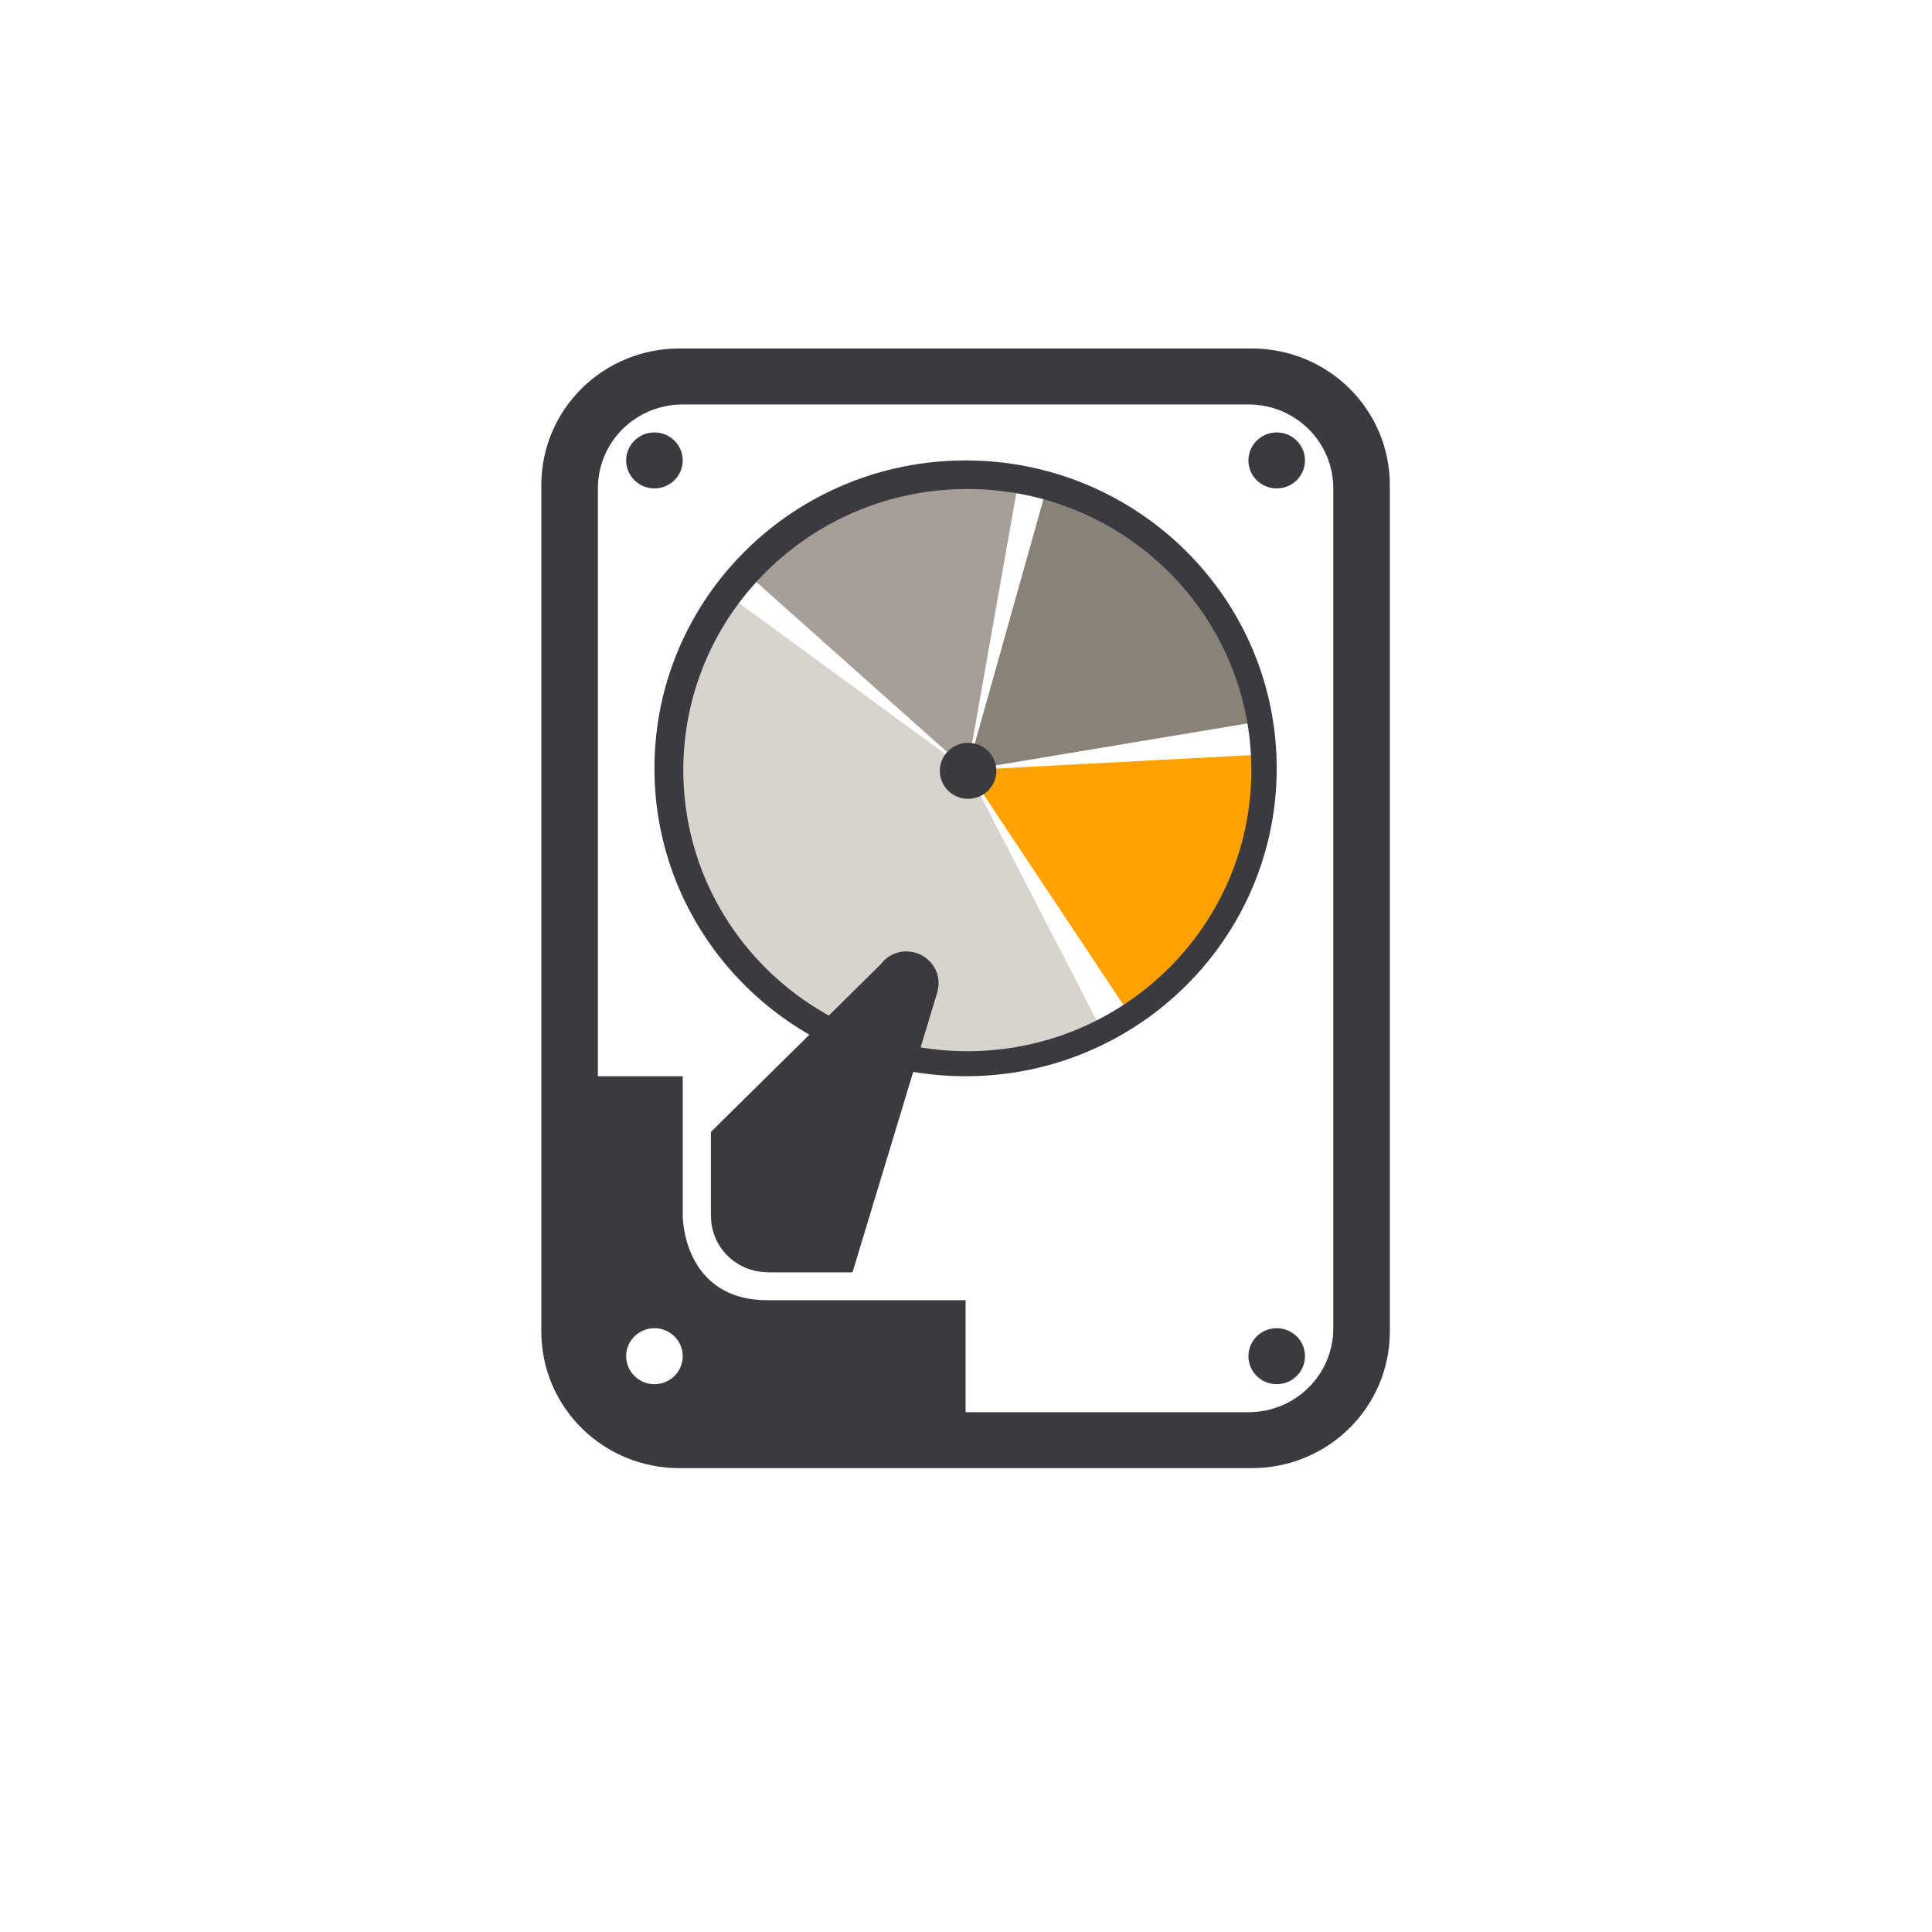
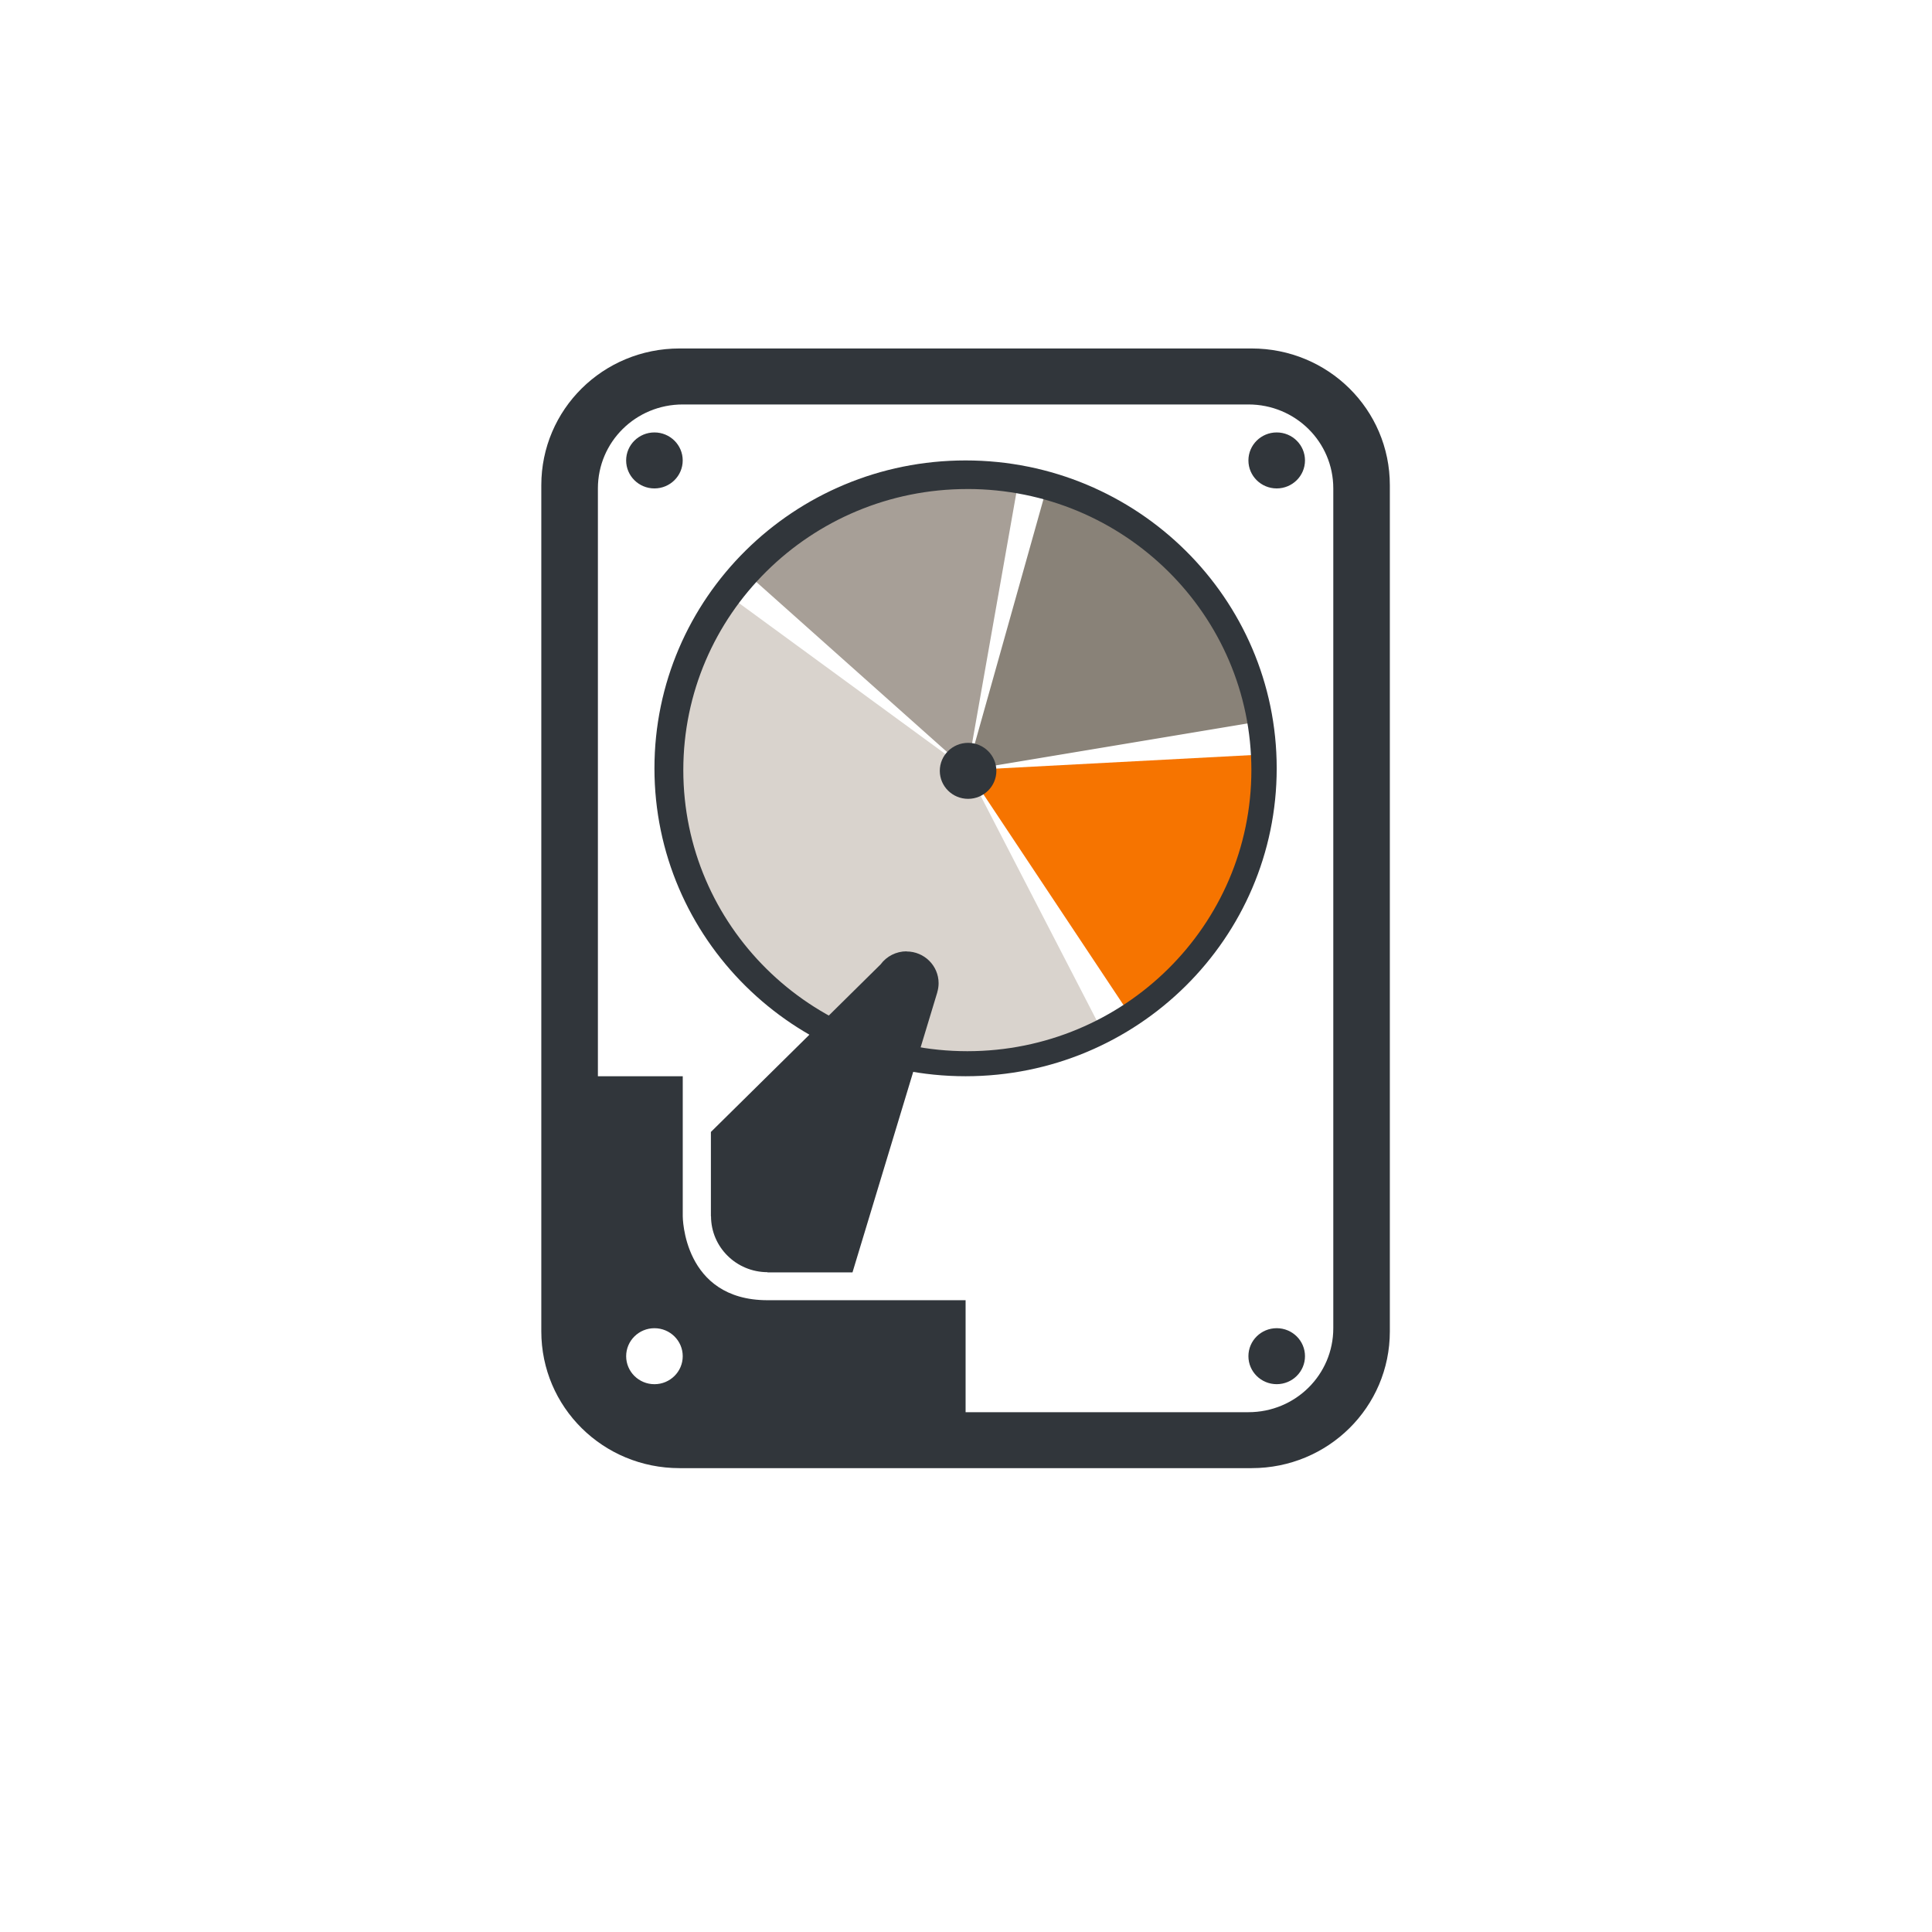
<svg xmlns="http://www.w3.org/2000/svg" width="100" height="100" viewBox="0 0 100 100" id="svg2" version="1.1">
  <defs id="defs4">
    <clipPath clipPathUnits="userSpaceOnUse" id="clipPath4376-6">
      <ellipse style="opacity:1;fill:#67a100;fill-opacity:1;stroke:none;stroke-width:2;stroke-miterlimit:4;stroke-dasharray:none;stroke-opacity:1" id="ellipse4378-8" cx="50" cy="992.862" rx="21" ry="20.5" />
    </clipPath>
    <clipPath clipPathUnits="userSpaceOnUse" id="clipPath4382-2">
      <ellipse style="opacity:1;fill:#67a100;fill-opacity:1;stroke:none;stroke-width:2;stroke-miterlimit:4;stroke-dasharray:none;stroke-opacity:1" id="ellipse4384-3" cx="50" cy="992.862" rx="21" ry="21.5" />
    </clipPath>
    <clipPath clipPathUnits="userSpaceOnUse" id="clipPath4394-6">
      <circle style="opacity:1;fill:#67a100;fill-opacity:1;stroke:none;stroke-width:2;stroke-miterlimit:4;stroke-dasharray:none;stroke-opacity:1" id="circle4396-1" cx="50" cy="992.362" r="21" />
    </clipPath>
    <clipPath clipPathUnits="userSpaceOnUse" id="clipPath4388-9">
      <circle style="opacity:1;fill:#67a100;fill-opacity:1;stroke:none;stroke-width:2;stroke-miterlimit:4;stroke-dasharray:none;stroke-opacity:1" id="circle4390-9" cx="50" cy="992.362" r="21" />
    </clipPath>
    <clipPath clipPathUnits="userSpaceOnUse" id="clipPath4382-6">
      <ellipse style="opacity:1;fill:#67a100;fill-opacity:1;stroke:none;stroke-width:2;stroke-miterlimit:4;stroke-dasharray:none;stroke-opacity:1" id="ellipse4384-7" cx="50" cy="992.862" rx="21" ry="21.5" />
    </clipPath>
    <clipPath clipPathUnits="userSpaceOnUse" id="clipPath4394-1">
      <circle style="opacity:1;fill:#67a100;fill-opacity:1;stroke:none;stroke-width:2;stroke-miterlimit:4;stroke-dasharray:none;stroke-opacity:1" id="circle4396-7" cx="50" cy="992.362" r="21" />
    </clipPath>
    <clipPath clipPathUnits="userSpaceOnUse" id="clipPath4388-6">
      <circle style="opacity:1;fill:#67a100;fill-opacity:1;stroke:none;stroke-width:2;stroke-miterlimit:4;stroke-dasharray:none;stroke-opacity:1" id="circle4390-1" cx="50" cy="992.362" r="21" />
    </clipPath>
    <clipPath clipPathUnits="userSpaceOnUse" id="clipPath4376-1">
      <ellipse style="opacity:1;fill:#67a100;fill-opacity:1;stroke:none;stroke-width:2;stroke-miterlimit:4;stroke-dasharray:none;stroke-opacity:1" id="ellipse4378-3" cx="50" cy="992.862" rx="21" ry="20.5" />
    </clipPath>
    <clipPath clipPathUnits="userSpaceOnUse" id="clipPath4955">
      <rect style="opacity:1;fill:#f33600;fill-opacity:1;stroke:none;stroke-width:2.8;stroke-linejoin:round;stroke-miterlimit:4;stroke-dasharray:none;stroke-opacity:1" id="rect4957" width="60" height="25" x="20" y="990.362" ry="3" />
    </clipPath>
    <clipPath clipPathUnits="userSpaceOnUse" id="clipPath4962">
      <circle style="opacity:1;fill:#f33600;fill-opacity:1;stroke:none;stroke-width:2.8;stroke-linejoin:round;stroke-miterlimit:4;stroke-dasharray:none;stroke-opacity:1" id="circle4964" cx="50" cy="44" r="15" />
    </clipPath>
  </defs>
  <g id="layer1" transform="translate(0,-952.3622)">
    <path style="fill:none;fill-rule:evenodd;stroke:#000000;stroke-width:1px;stroke-linecap:butt;stroke-linejoin:miter;stroke-opacity:1" d="m -600,752.362 0,0" id="path4763" />
    <g id="g4245">
      <path clip-path="none" id="path4358" d="m 50.07,992.223 4.173,-14.852 6.032,3.406 3.13,3.88 1.892,5.029 z" style="fill:#898278;fill-opacity:1;fill-rule:evenodd;stroke:none;stroke-width:1px;stroke-linecap:butt;stroke-linejoin:miter;stroke-opacity:1" />
      <path clip-path="none" id="path4360" d="m 50.07,992.223 2.703,-15.294 -7.735,0.772 -6.46,4.276 z" style="fill:#a79f97;fill-opacity:1;fill-rule:evenodd;stroke:none;stroke-width:1px;stroke-linecap:butt;stroke-linejoin:miter;stroke-opacity:1" />
      <path clip-path="none" id="path4362" d="m 50.07,992.223 -12.652,-9.253 -2.764,7.975 1.868,8.927 3.615,3.987 9.242,3.746 7.716,-1.785 z" style="opacity:1;fill:#d9d3cd;fill-opacity:1;fill-rule:evenodd;stroke:none;stroke-width:1px;stroke-linecap:butt;stroke-linejoin:miter;stroke-opacity:1" />
-       <path clip-path="none" id="path4364" d="m 50.07,992.223 8.584,12.914 5.567,-6.415 1.282,-7.315 z" style="fill:#ffa100;fill-opacity:1;fill-rule:evenodd;stroke:none;stroke-width:1px;stroke-linecap:butt;stroke-linejoin:miter;stroke-opacity:1" />
-       <path style="opacity:1;fill:#3b3a40;fill-opacity:1;stroke:none;stroke-width:2;stroke-miterlimit:4;stroke-dasharray:none;stroke-opacity:1" d="m 49.978,976.194 a 16.104,15.938 0 0 0 -16.104,15.937 16.104,15.938 0 0 0 16.104,15.937 16.104,15.938 0 0 0 16.104,-15.937 16.104,15.938 0 0 0 -16.104,-15.937 z m 0.092,1.479 A 14.702,14.549 0 0 1 64.771,992.223 14.702,14.549 0 0 1 50.07,1006.772 14.702,14.549 0 0 1 35.368,992.223 14.702,14.549 0 0 1 50.07,977.674 Z" id="path4205-5" />
-       <path id="rect4196-3" d="m 35.172,970.399 c -3.964,0 -7.154,3.158 -7.154,7.08 l 0,43.794 c 0,3.923 3.191,7.08 7.154,7.08 l 29.612,0 c 3.964,0 7.154,-3.158 7.154,-7.08 l 0,-43.794 c 0,-3.923 -3.191,-7.08 -7.154,-7.08 l -29.612,0 z m 0.166,2.898 29.281,0 c 2.433,0 4.392,1.939 4.392,4.347 l 0,43.466 c 0,2.408 -1.959,4.347 -4.392,4.347 l -14.64,0 0,-5.796 -4.392,0 -5.856,0 c -4.392,0 -4.392,-4.347 -4.392,-4.347 l 0,-7.244 -1.464,0 -2.928,0 0,-30.426 c 0,-2.408 1.959,-4.347 4.392,-4.347 z m -1.464,47.813 a 1.464,1.449 0 0 1 1.464,1.449 1.464,1.449 0 0 1 -1.464,1.449 1.464,1.449 0 0 1 -1.464,-1.449 1.464,1.449 0 0 1 1.464,-1.449 z" style="opacity:1;fill:#3b3a40;fill-opacity:1;stroke:none;stroke-width:2;stroke-miterlimit:4;stroke-dasharray:none;stroke-opacity:1" />
-       <ellipse ry="1.449" rx="1.464" cy="976.194" cx="33.873" id="path4212-4" style="opacity:1;fill:#3b3a40;fill-opacity:1;stroke:none;stroke-width:2;stroke-miterlimit:4;stroke-dasharray:none;stroke-opacity:1" />
-       <ellipse ry="1.449" rx="1.464" cy="976.194" cx="66.082" id="path4214-4" style="opacity:1;fill:#3b3a40;fill-opacity:1;stroke:none;stroke-width:2;stroke-miterlimit:4;stroke-dasharray:none;stroke-opacity:1" />
-       <ellipse ry="1.449" rx="1.464" cy="992.261" cx="50.108" id="path4216-6" style="opacity:1;fill:#3b3a40;fill-opacity:1;stroke:none;stroke-width:2;stroke-miterlimit:4;stroke-dasharray:none;stroke-opacity:1" />
-       <path id="path4224-1" d="m 46.924,1001.603 a 1.66,1.643 0 0 0 -1.344,0.676 l -8.784,8.673 0,2.917 0,1.449 0.006,0 a 2.928,2.898 0 0 0 2.922,2.892 l 0,0.01 1.464,0 2.937,0 4.389,-14.494 -0.003,0 a 1.66,1.643 0 0 0 0.071,-0.475 1.66,1.643 0 0 0 -1.658,-1.641 z" style="opacity:1;fill:#3b3a40;fill-opacity:1;stroke:none;stroke-width:2;stroke-miterlimit:4;stroke-dasharray:none;stroke-opacity:1" />
-       <ellipse ry="1.449" rx="1.464" cy="1022.558" cx="66.082" id="path4231-2" style="opacity:1;fill:#3b3a40;fill-opacity:1;stroke:none;stroke-width:2;stroke-miterlimit:4;stroke-dasharray:none;stroke-opacity:1" />
+       <path clip-path="none" id="path4364" d="m 50.07,992.223 8.584,12.914 5.567,-6.415 1.282,-7.315 z" style="fill:#f67400;fill-opacity:1;fill-rule:evenodd;stroke:none;stroke-width:1px;stroke-linecap:butt;stroke-linejoin:miter;stroke-opacity:1" />
+       <path style="opacity:1;fill:#31363b;fill-opacity:1;stroke:none;stroke-width:2;stroke-miterlimit:4;stroke-dasharray:none;stroke-opacity:1" d="m 49.978,976.194 a 16.104,15.938 0 0 0 -16.104,15.937 16.104,15.938 0 0 0 16.104,15.937 16.104,15.938 0 0 0 16.104,-15.937 16.104,15.938 0 0 0 -16.104,-15.937 z m 0.092,1.479 A 14.702,14.549 0 0 1 64.771,992.223 14.702,14.549 0 0 1 50.07,1006.772 14.702,14.549 0 0 1 35.368,992.223 14.702,14.549 0 0 1 50.07,977.674 Z" id="path4205-5" />
+       <path id="rect4196-3" d="m 35.172,970.399 c -3.964,0 -7.154,3.158 -7.154,7.08 l 0,43.794 c 0,3.923 3.191,7.08 7.154,7.08 l 29.612,0 c 3.964,0 7.154,-3.158 7.154,-7.08 l 0,-43.794 c 0,-3.923 -3.191,-7.08 -7.154,-7.08 l -29.612,0 z m 0.166,2.898 29.281,0 c 2.433,0 4.392,1.939 4.392,4.347 l 0,43.466 c 0,2.408 -1.959,4.347 -4.392,4.347 l -14.64,0 0,-5.796 -4.392,0 -5.856,0 c -4.392,0 -4.392,-4.347 -4.392,-4.347 l 0,-7.244 -1.464,0 -2.928,0 0,-30.426 c 0,-2.408 1.959,-4.347 4.392,-4.347 z m -1.464,47.813 a 1.464,1.449 0 0 1 1.464,1.449 1.464,1.449 0 0 1 -1.464,1.449 1.464,1.449 0 0 1 -1.464,-1.449 1.464,1.449 0 0 1 1.464,-1.449 z" style="opacity:1;fill:#31363b;fill-opacity:1;stroke:none;stroke-width:2;stroke-miterlimit:4;stroke-dasharray:none;stroke-opacity:1" />
+       <ellipse ry="1.449" rx="1.464" cy="976.194" cx="33.873" id="path4212-4" style="opacity:1;fill:#31363b;fill-opacity:1;stroke:none;stroke-width:2;stroke-miterlimit:4;stroke-dasharray:none;stroke-opacity:1" />
+       <ellipse ry="1.449" rx="1.464" cy="976.194" cx="66.082" id="path4214-4" style="opacity:1;fill:#31363b;fill-opacity:1;stroke:none;stroke-width:2;stroke-miterlimit:4;stroke-dasharray:none;stroke-opacity:1" />
+       <ellipse ry="1.449" rx="1.464" cy="992.261" cx="50.108" id="path4216-6" style="opacity:1;fill:#31363b;fill-opacity:1;stroke:none;stroke-width:2;stroke-miterlimit:4;stroke-dasharray:none;stroke-opacity:1" />
+       <path id="path4224-1" d="m 46.924,1001.603 a 1.66,1.643 0 0 0 -1.344,0.676 l -8.784,8.673 0,2.917 0,1.449 0.006,0 a 2.928,2.898 0 0 0 2.922,2.892 l 0,0.01 1.464,0 2.937,0 4.389,-14.494 -0.003,0 a 1.66,1.643 0 0 0 0.071,-0.475 1.66,1.643 0 0 0 -1.658,-1.641 z" style="opacity:1;fill:#31363b;fill-opacity:1;stroke:none;stroke-width:2;stroke-miterlimit:4;stroke-dasharray:none;stroke-opacity:1" />
+       <ellipse ry="1.449" rx="1.464" cy="1022.558" cx="66.082" id="path4231-2" style="opacity:1;fill:#31363b;fill-opacity:1;stroke:none;stroke-width:2;stroke-miterlimit:4;stroke-dasharray:none;stroke-opacity:1" />
    </g>
  </g>
</svg>
